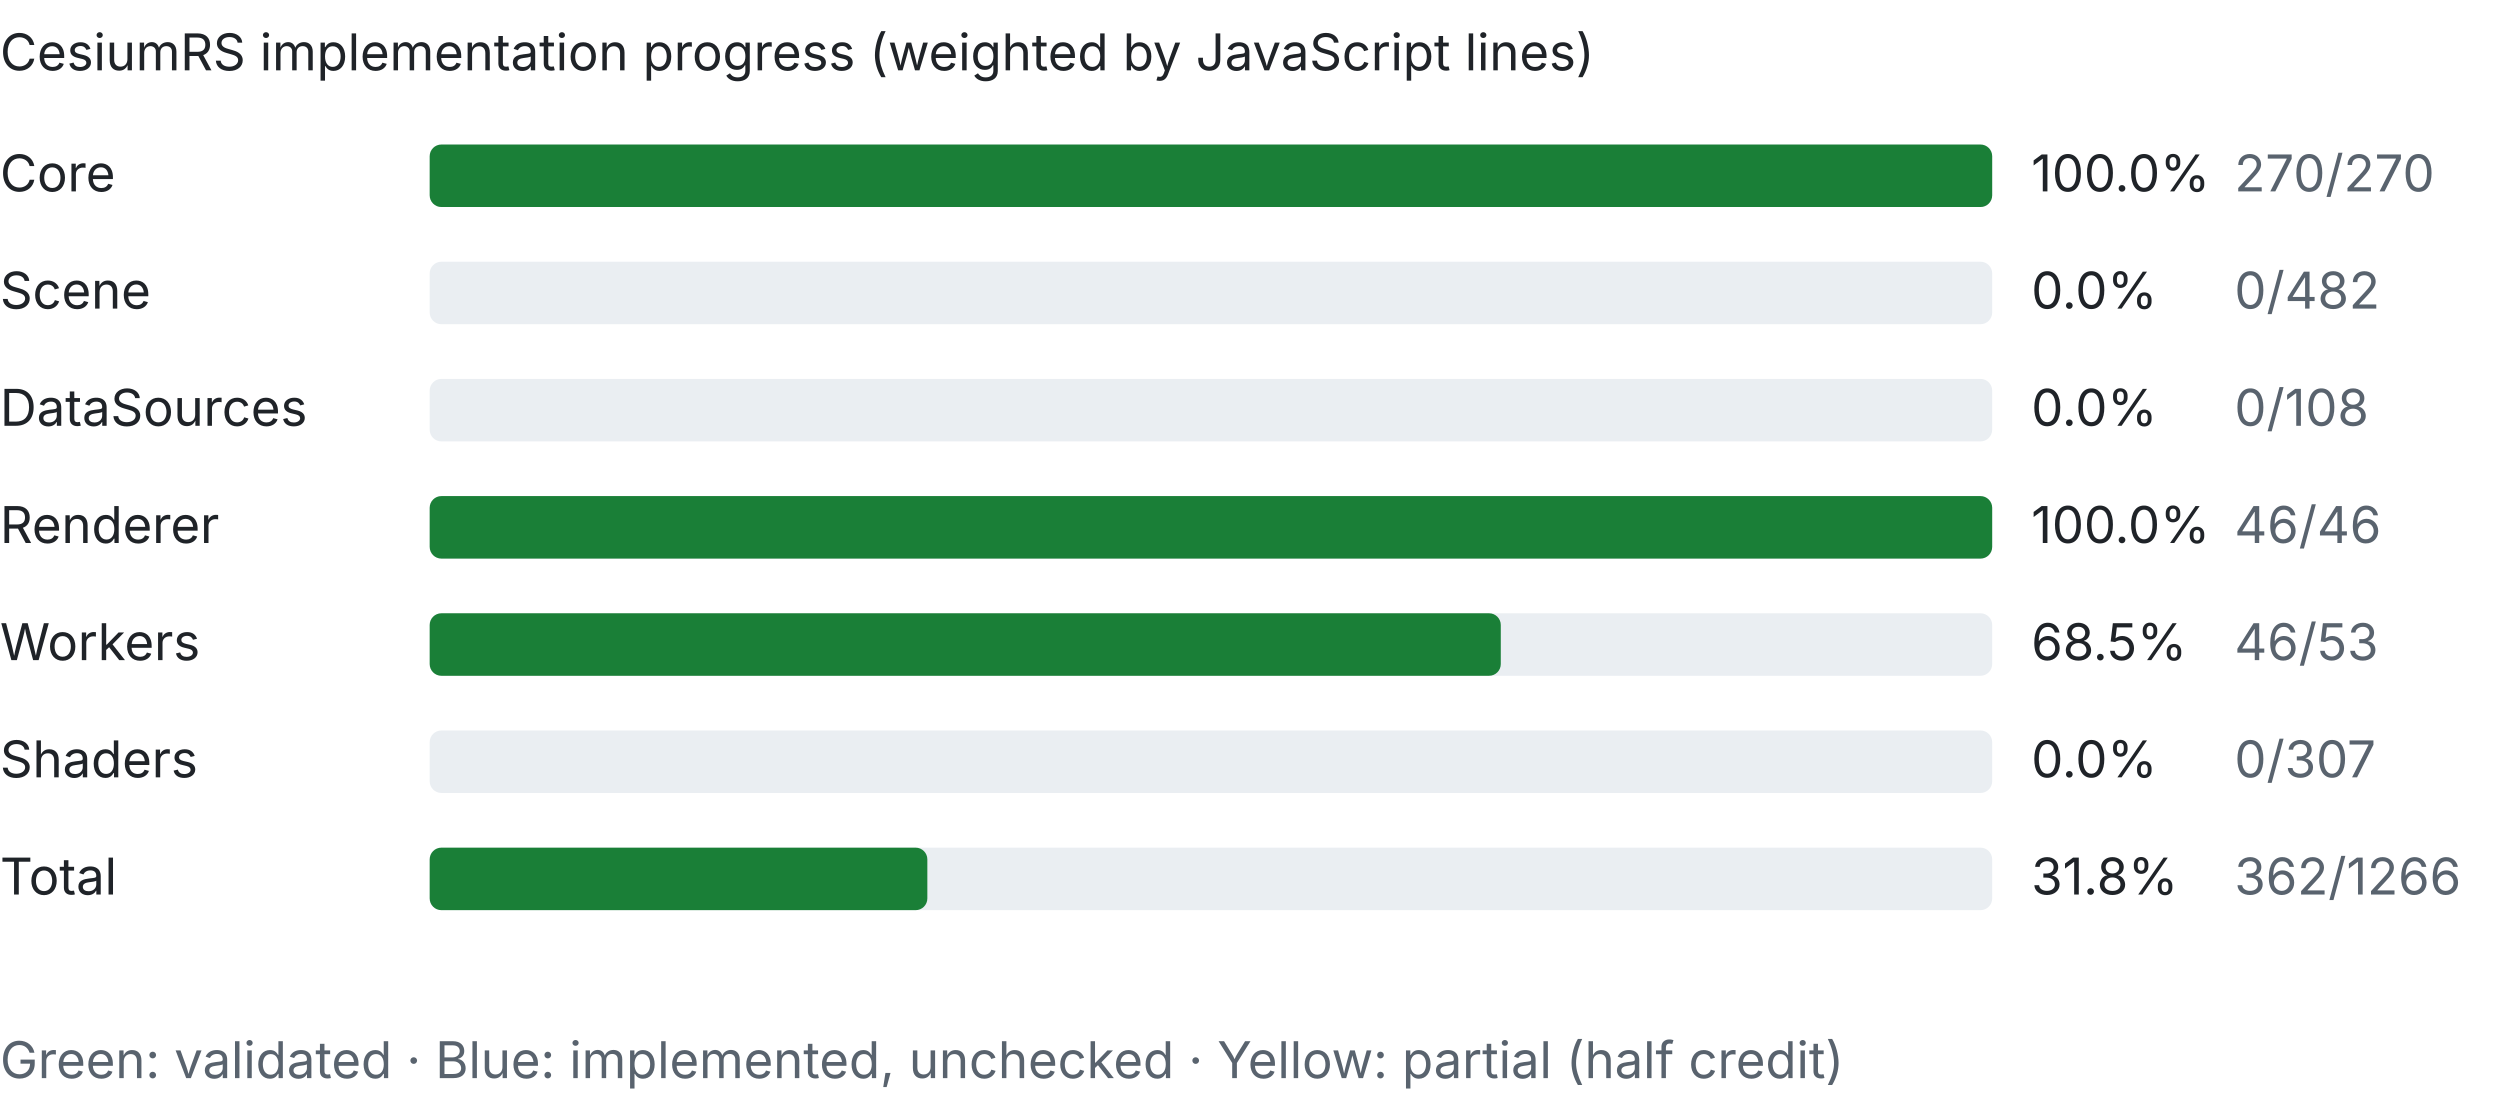
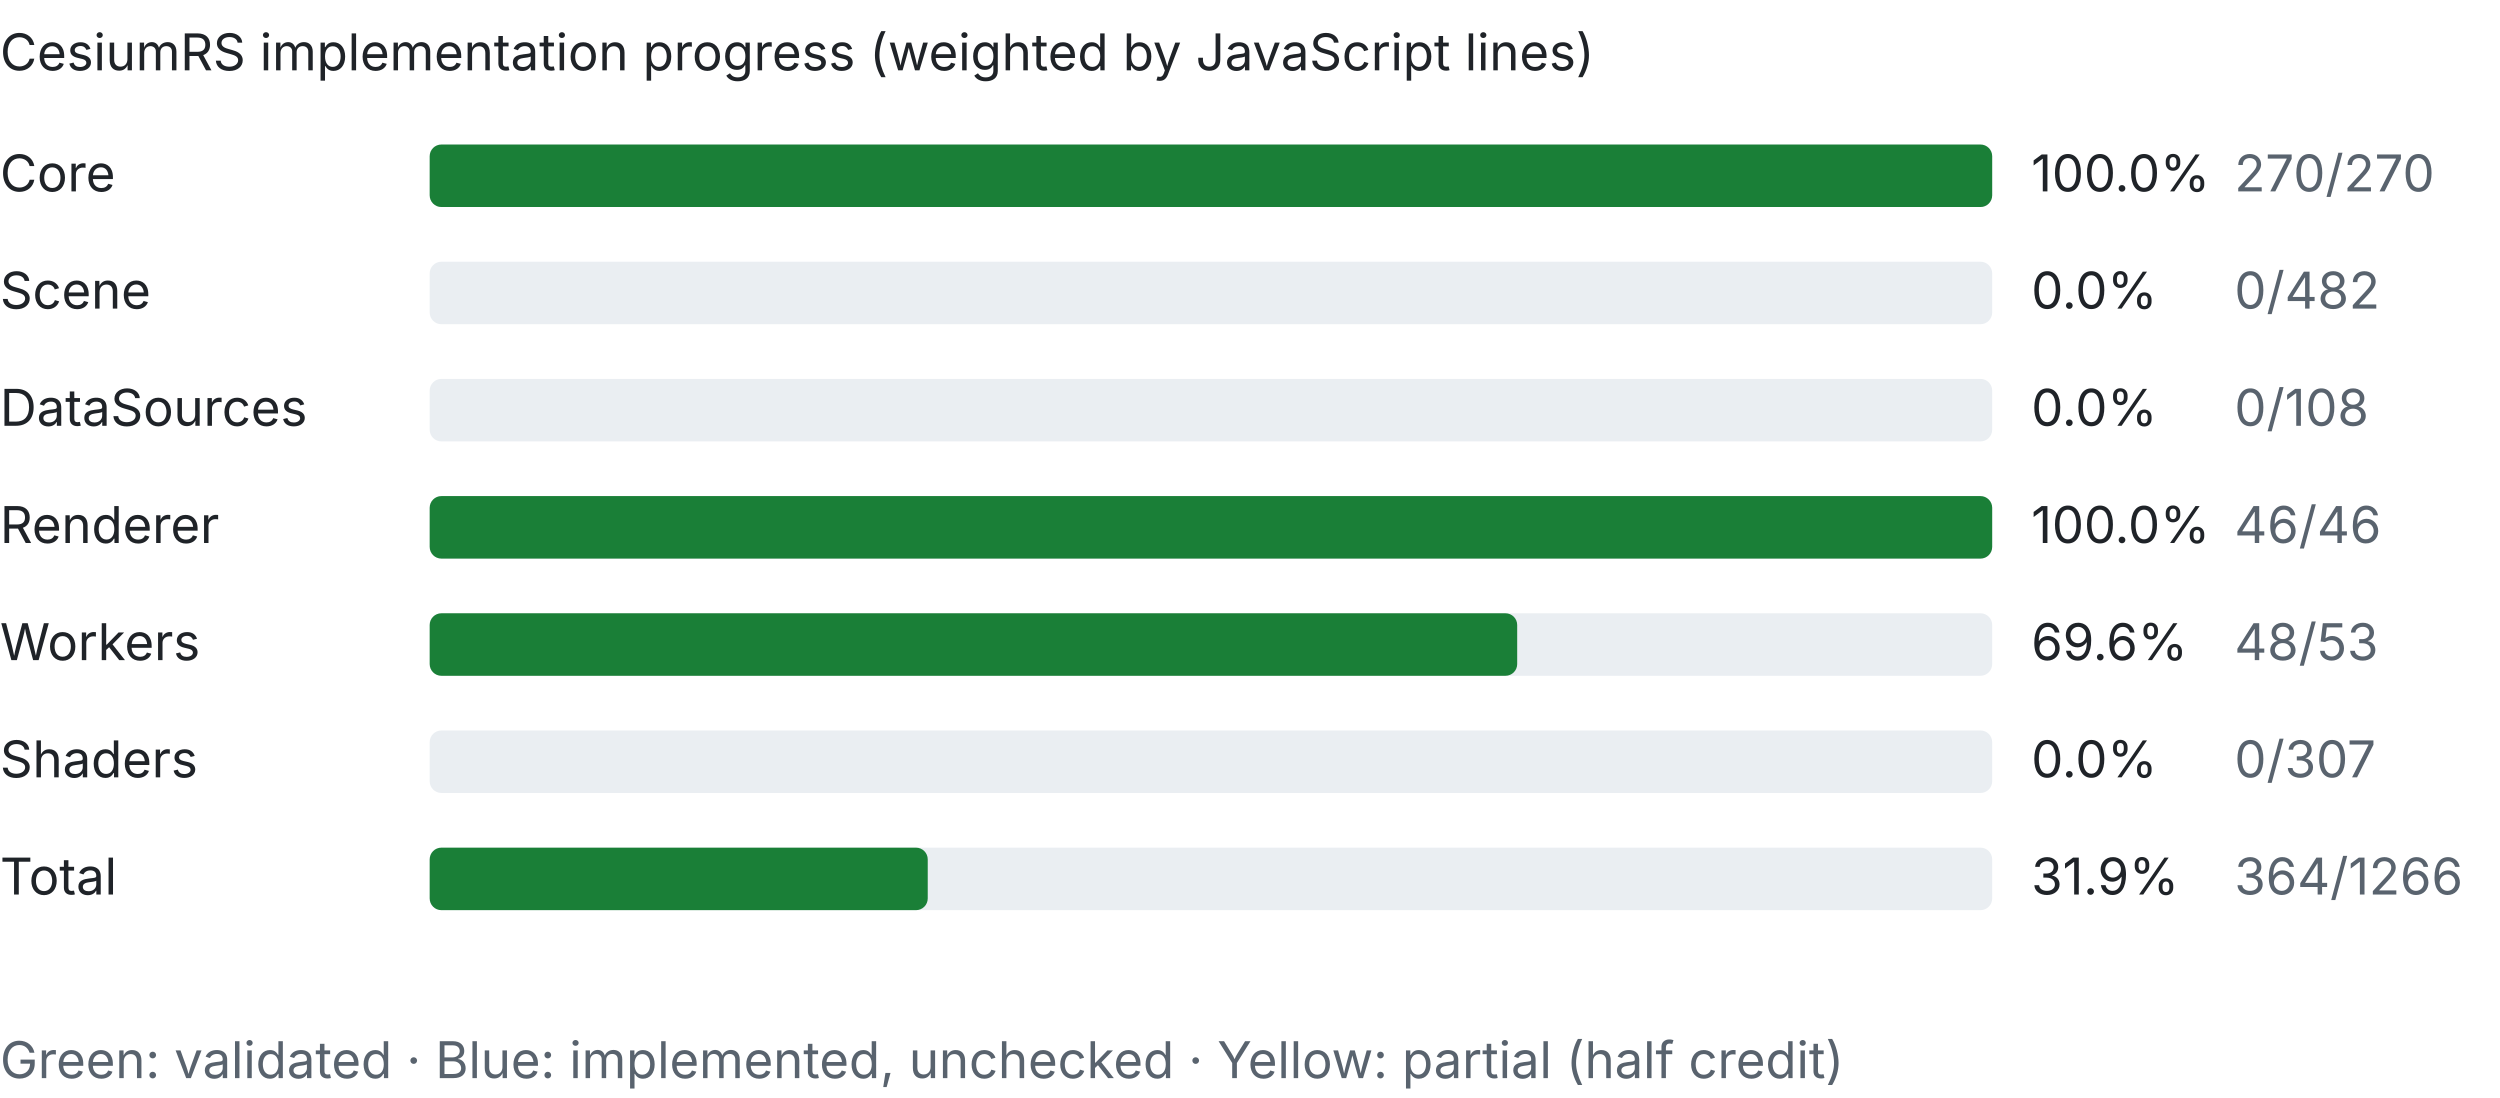
<svg xmlns="http://www.w3.org/2000/svg" width="640" height="281" viewBox="0 0 640 281">
  <style>text{font:13px system-ui,-apple-system,Segoe UI,sans-serif;fill:#1f2328}.dim{fill:#59636e}.bg{fill:#eaeef2}.done{fill:#1a7f37}.part{fill:#d4a72c}.unchecked{fill:#0969da}@media (prefers-color-scheme:dark){text{fill:#e6edf3}.dim{fill:#9198a1}.bg{fill:#30363d}.done{fill:#3fb950}}</style>
  <text x="0" y="18" font-weight="600">CesiumRS implementation progress (weighted by JavaScript lines)</text>
  <text x="0" y="49">Core</text>
  <rect class="bg" x="110" y="37" width="400" height="16" rx="3" />
  <rect class="done" x="110" y="37" width="400.0" height="16" rx="3" />
  <text x="520" y="49">100.0%</text>
  <text class="dim" x="572" y="49">270/270</text>
  <text x="0" y="79">Scene</text>
  <rect class="bg" x="110" y="67" width="400" height="16" rx="3" />
  <rect class="done" x="110" y="67" width="0.0" height="16" rx="3" />
  <text x="520" y="79">0.0%</text>
  <text class="dim" x="572" y="79">0/482</text>
  <text x="0" y="109">DataSources</text>
  <rect class="bg" x="110" y="97" width="400" height="16" rx="3" />
  <rect class="done" x="110" y="97" width="0.0" height="16" rx="3" />
  <text x="520" y="109">0.0%</text>
  <text class="dim" x="572" y="109">0/108</text>
  <text x="0" y="139">Renderer</text>
  <rect class="bg" x="110" y="127" width="400" height="16" rx="3" />
  <rect class="done" x="110" y="127" width="400.0" height="16" rx="3" />
  <text x="520" y="139">100.0%</text>
  <text class="dim" x="572" y="139">46/46</text>
  <text x="0" y="169">Workers</text>
  <rect class="bg" x="110" y="157" width="400" height="16" rx="3" />
-   <rect class="done" x="110" y="157" width="274.2" height="16" rx="3" />
-   <text x="520" y="169">68.5%</text>
-   <text class="dim" x="572" y="169">46/53</text>
+   <rect class="done" x="110" y="157" width="278.4" height="16" rx="3" />
+   <text x="520" y="169">69.6%</text>
+   <text class="dim" x="572" y="169">48/53</text>
  <text x="0" y="199">Shaders</text>
  <rect class="bg" x="110" y="187" width="400" height="16" rx="3" />
  <rect class="done" x="110" y="187" width="0.0" height="16" rx="3" />
  <text x="520" y="199">0.0%</text>
  <text class="dim" x="572" y="199">0/307</text>
  <text x="0" y="229" font-weight="600">Total</text>
  <rect class="bg" x="110" y="217" width="400" height="16" rx="3" />
-   <rect class="done" x="110" y="217" width="127.4" height="16" rx="3" />
-   <text x="520" y="229" font-weight="600">31.8%</text>
-   <text class="dim" x="572" y="229">362/1266</text>
+   <rect class="done" x="110" y="217" width="127.5" height="16" rx="3" />
+   <text x="520" y="229" font-weight="600">31.9%</text>
+   <text class="dim" x="572" y="229">364/1266</text>
  <text class="dim" x="0" y="276">Green: validated · Blue: implemented, unchecked · Yellow: partial (half credit)</text>
</svg>
